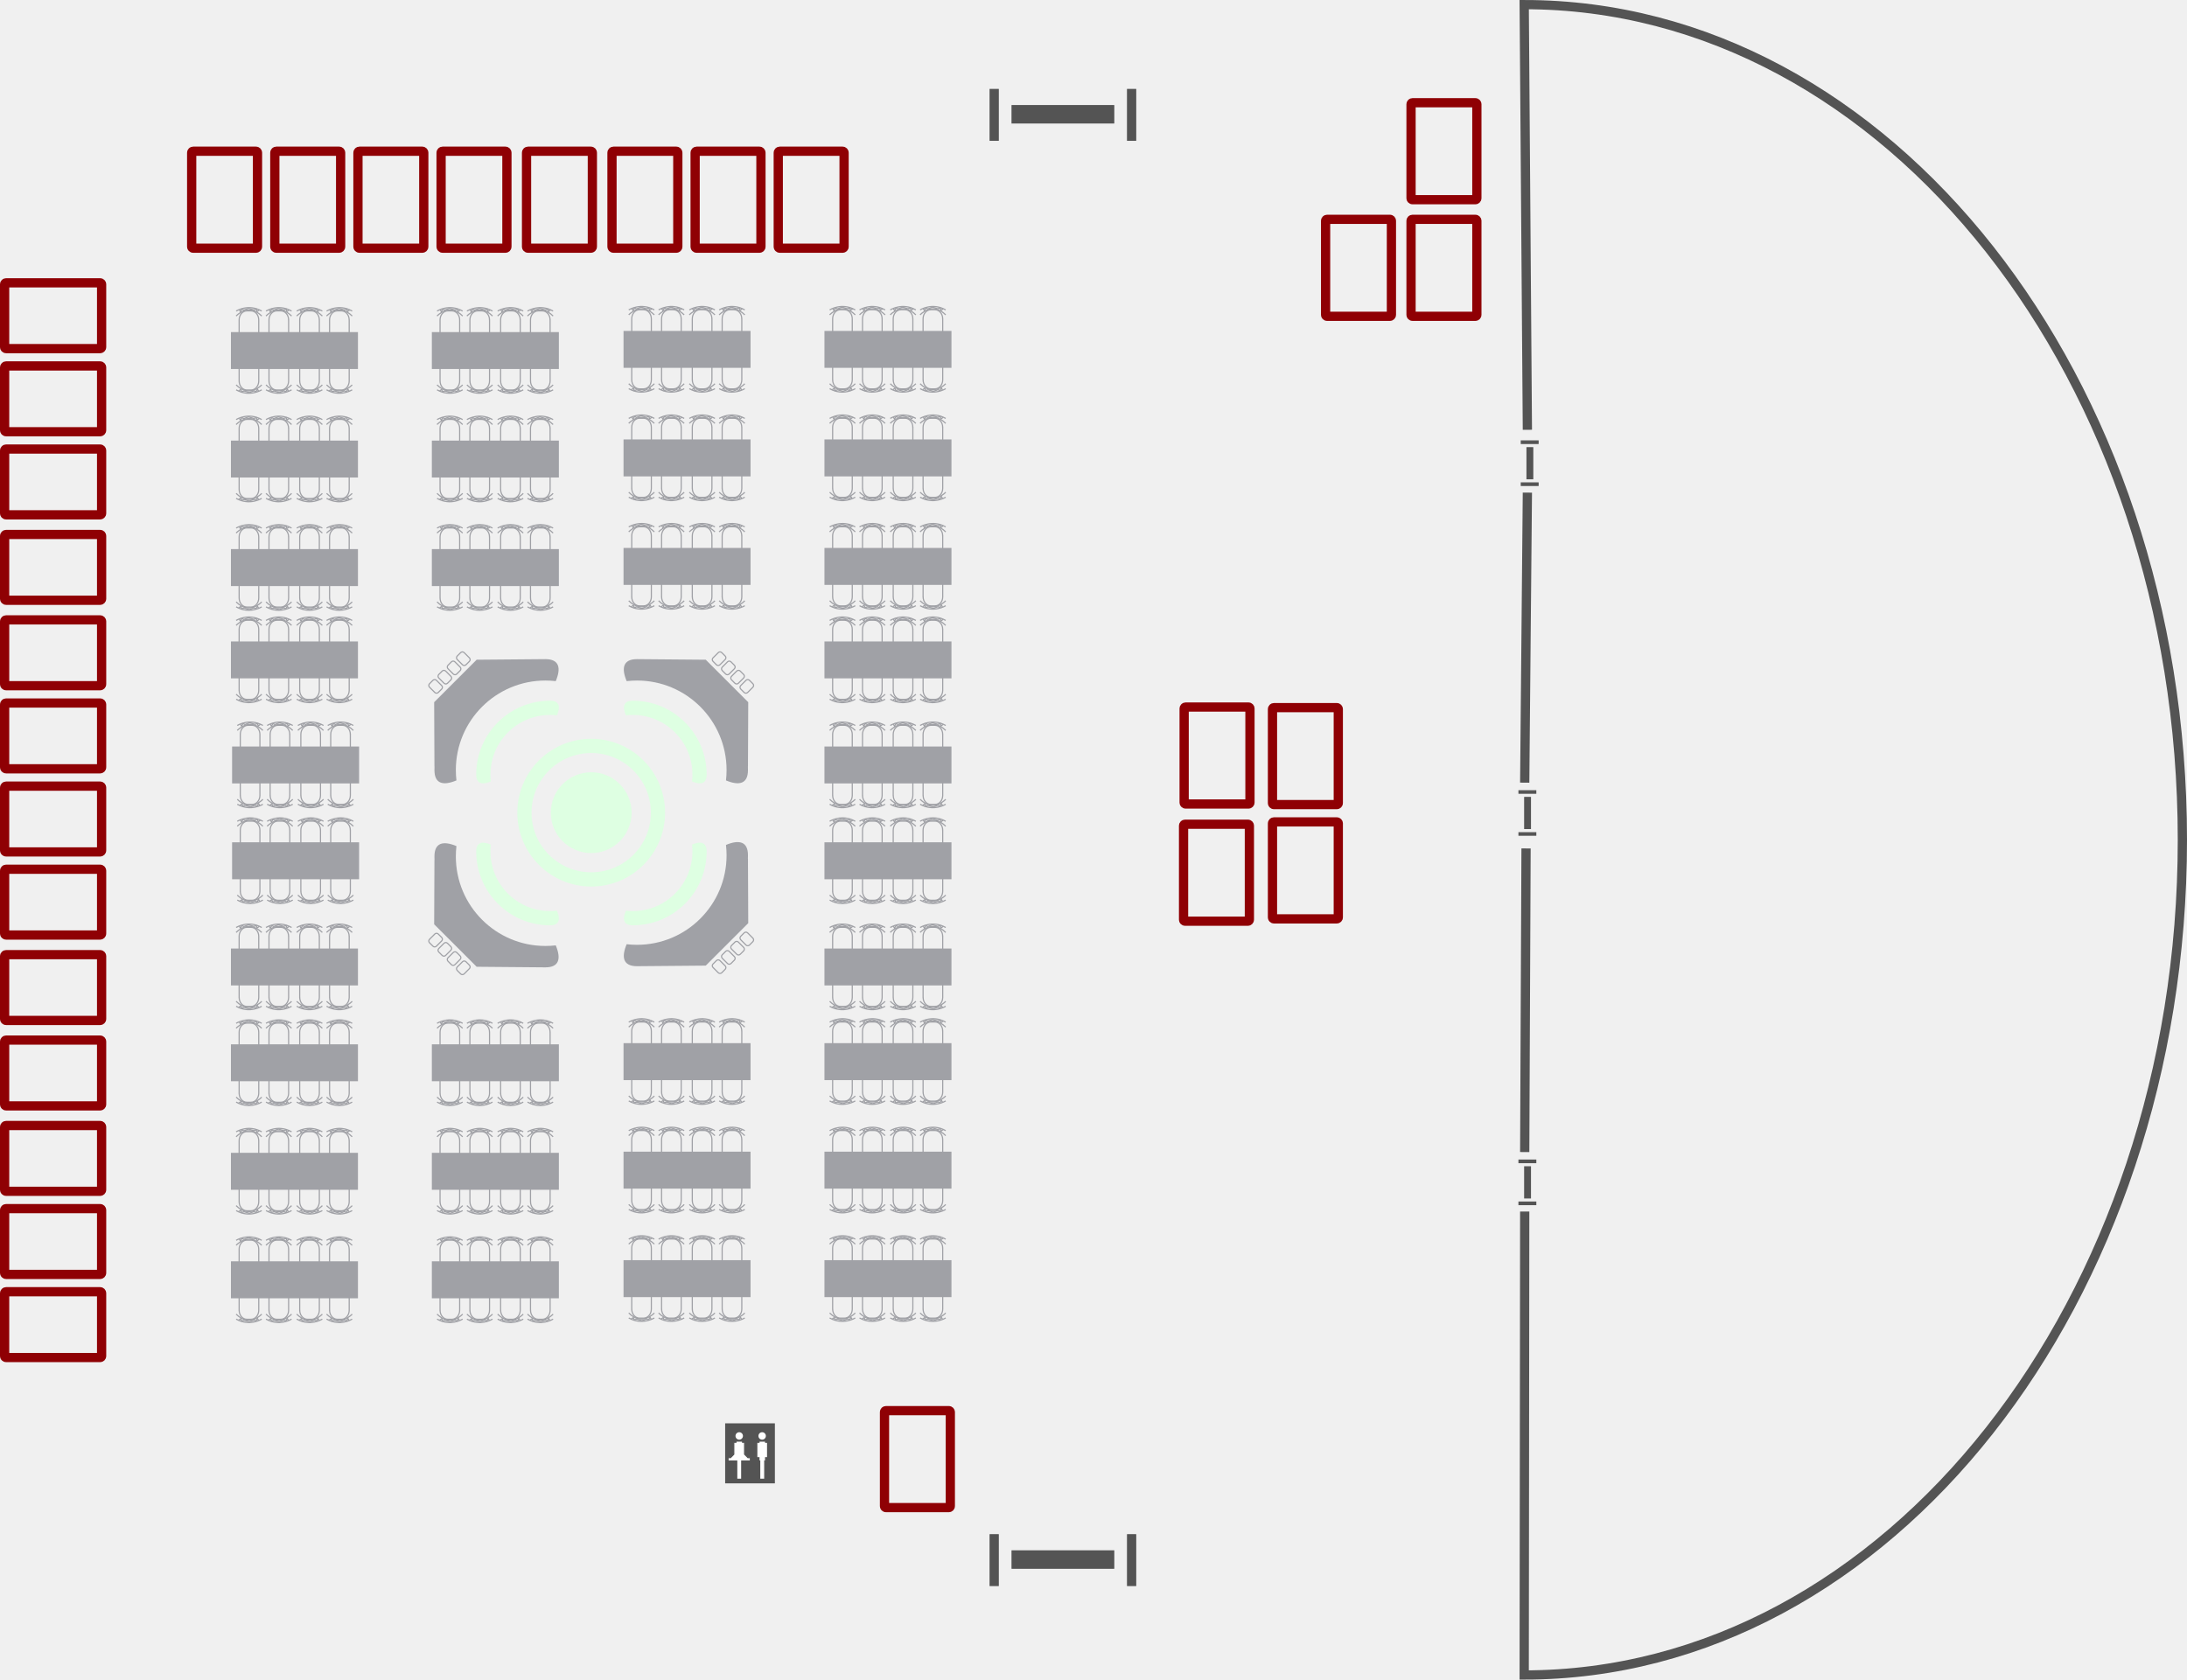
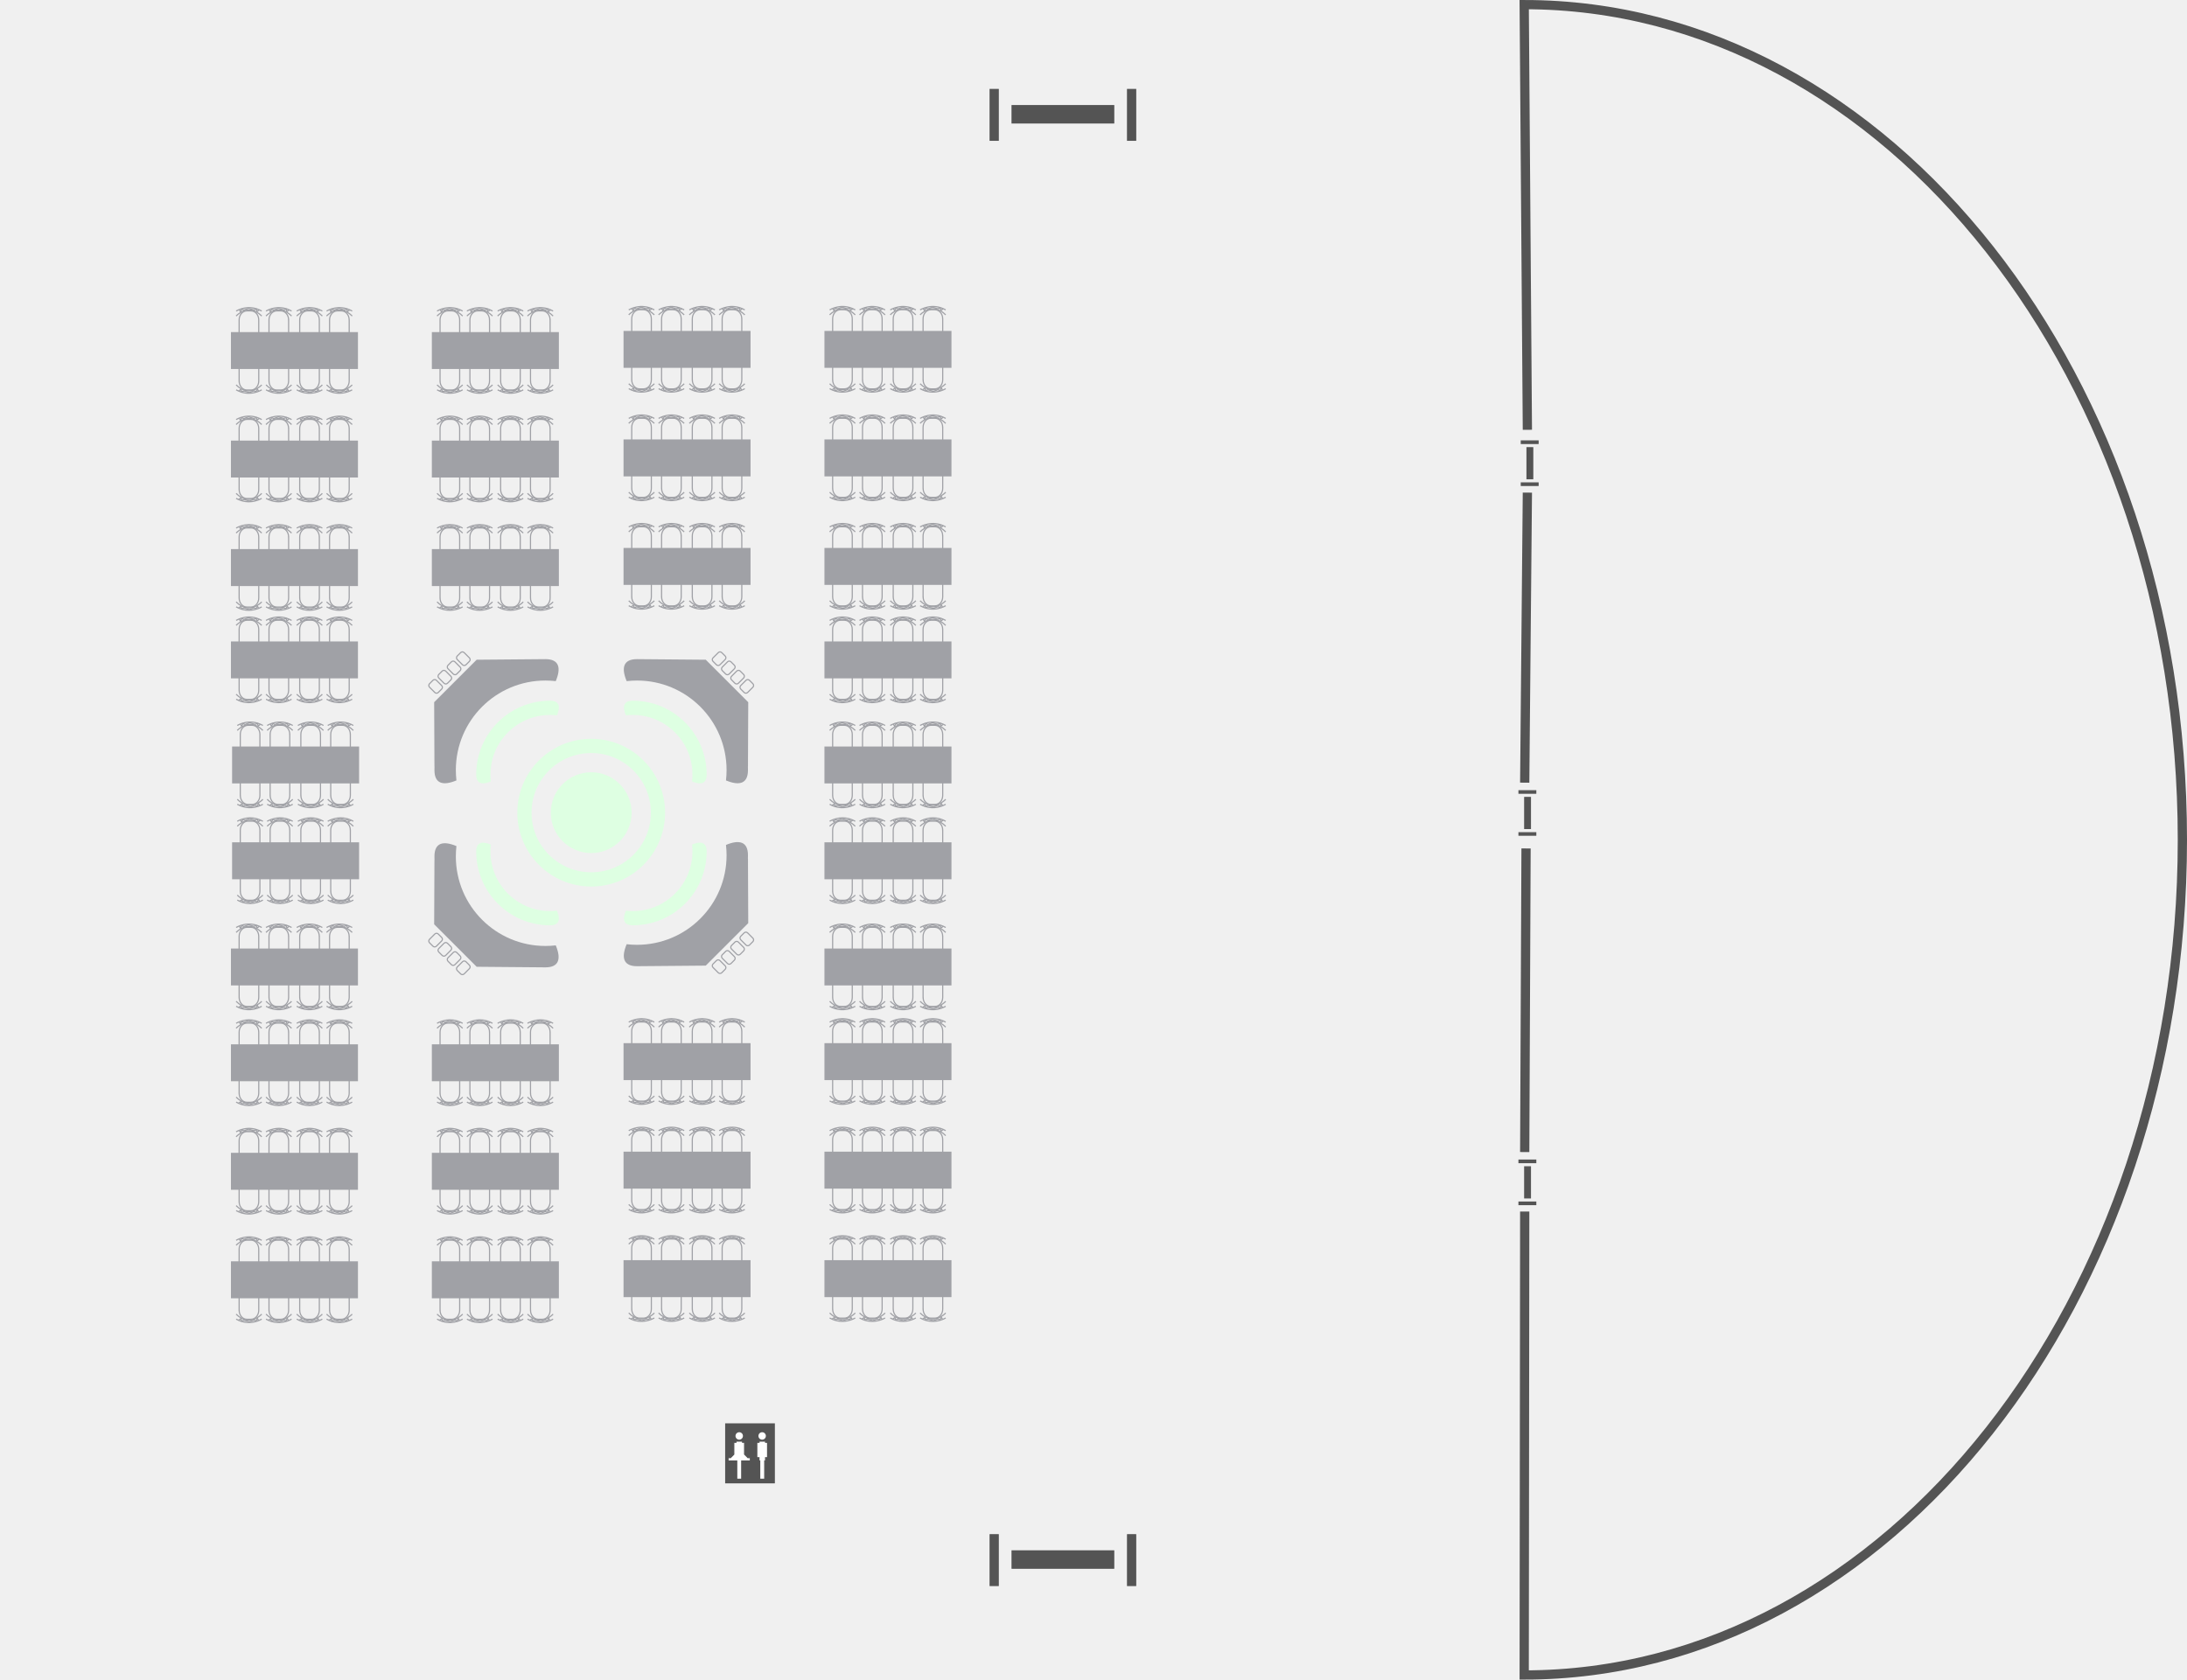
<svg xmlns="http://www.w3.org/2000/svg" xmlns:xlink="http://www.w3.org/1999/xlink" viewBox="0 0 1894 1455">
  <defs>
    <style>
      .cls-1, .cls-2 {
        fill: #545454;
      }

      .cls-1, .cls-3, .cls-4, .cls-5, .cls-6 {
        stroke-miterlimit: 10;
      }

      .cls-1, .cls-3, .cls-5 {
        stroke: #545454;
      }

      .cls-2, .cls-7, .cls-8, .cls-9 {
        stroke-width: 0px;
      }

      .cls-3, .cls-4, .cls-6 {
        fill: none;
      }

      .cls-3, .cls-6 {
        stroke-width: 8px;
      }

      .cls-4 {
        stroke: #a0a1a6;
      }

      .cls-7 {
        fill: #a0a1a6;
      }

      .cls-5, .cls-8 {
        fill: #fff;
      }

      .cls-6 {
        stroke: #8f0004;
      }

      .cls-9 {
        fill: #deffe2;
      }
    </style>
    <symbol id="_桌椅" data-name="桌椅" viewBox="0 0 110 75.17">
      <g>
        <g>
          <g>
            <path class="cls-4" d="M24.08,11.2v11.47H7.09v-11.47c0-4.35,2.98-7.88,6.65-7.88h3.69c3.67,0,6.65,3.53,6.65,7.88Z" />
            <path class="cls-4" d="M4.5,3.46s10.46-6.65,22.17,0" />
            <path class="cls-4" d="M4.5,7.76s10.46-11.71,22.17,0" />
            <polyline class="cls-4" points="7.25 2.39 8.24 4.05 9.47 1.79 11.22 2.62 15.21 1.08 19.71 2.47 21.94 1.81 22.64 3.83 24.46 2.56" />
          </g>
          <g>
            <path class="cls-4" d="M49.95,11.2v11.47h-17v-11.47c0-4.35,2.98-7.88,6.65-7.88h3.69c3.67,0,6.65,3.53,6.65,7.88Z" />
            <path class="cls-4" d="M30.36,3.46s10.46-6.65,22.17,0" />
            <path class="cls-4" d="M30.36,7.76s10.46-11.71,22.17,0" />
            <polyline class="cls-4" points="33.11 2.39 34.1 4.05 35.34 1.79 37.08 2.62 41.08 1.08 45.58 2.47 47.81 1.81 48.5 3.83 50.33 2.56" />
          </g>
          <g>
            <path class="cls-4" d="M76.55,11.2v11.47h-17v-11.47c0-4.35,2.98-7.88,6.65-7.88h3.69c3.67,0,6.65,3.53,6.65,7.88Z" />
            <path class="cls-4" d="M56.97,3.46s10.46-6.65,22.17,0" />
            <path class="cls-4" d="M56.97,7.76s10.46-11.71,22.17,0" />
            <polyline class="cls-4" points="59.72 2.39 60.71 4.05 61.94 1.79 63.69 2.62 67.68 1.08 72.18 2.47 74.41 1.81 75.11 3.83 76.93 2.56" />
          </g>
          <g>
            <path class="cls-4" d="M102.41,11.2v11.47h-17v-11.47c0-4.35,2.98-7.88,6.65-7.88h3.69c3.67,0,6.65,3.53,6.65,7.88Z" />
            <path class="cls-4" d="M82.83,3.46s10.46-6.65,22.17,0" />
            <path class="cls-4" d="M82.83,7.76s10.46-11.71,22.17,0" />
            <polyline class="cls-4" points="85.58 2.39 86.57 4.05 87.8 1.79 89.55 2.62 93.55 1.08 98.04 2.47 100.27 1.81 100.97 3.83 102.79 2.56" />
          </g>
        </g>
        <g>
          <g>
            <path class="cls-4" d="M85.42,63.97v-11.47s17,0,17,0v11.47c0,4.35-2.98,7.88-6.65,7.88h-3.69c-3.67,0-6.65-3.53-6.65-7.88Z" />
            <path class="cls-4" d="M105,71.71s-10.46,6.65-22.17,0" />
            <path class="cls-4" d="M105,67.41s-10.46,11.71-22.17,0" />
            <polyline class="cls-4" points="102.25 72.78 101.26 71.12 100.03 73.38 98.28 72.55 94.29 74.09 89.79 72.7 87.56 73.35 86.86 71.34 85.04 72.61" />
          </g>
          <g>
            <path class="cls-4" d="M59.55,63.97v-11.47s17,0,17,0v11.47c0,4.35-2.98,7.88-6.65,7.88h-3.69c-3.67,0-6.65-3.53-6.65-7.88Z" />
            <path class="cls-4" d="M79.14,71.71s-10.46,6.65-22.17,0" />
            <path class="cls-4" d="M79.14,67.41s-10.46,11.71-22.17,0" />
            <polyline class="cls-4" points="76.39 72.78 75.4 71.12 74.16 73.38 72.42 72.55 68.42 74.09 63.92 72.7 61.69 73.35 61 71.34 59.17 72.61" />
          </g>
          <g>
            <path class="cls-4" d="M32.95,63.97v-11.47s17,0,17,0v11.47c0,4.35-2.98,7.88-6.65,7.88h-3.69c-3.67,0-6.65-3.53-6.65-7.88Z" />
            <path class="cls-4" d="M52.53,71.71s-10.46,6.65-22.17,0" />
            <path class="cls-4" d="M52.53,67.41s-10.46,11.71-22.17,0" />
            <polyline class="cls-4" points="49.78 72.78 48.79 71.12 47.56 73.38 45.81 72.55 41.82 74.09 37.32 72.7 35.09 73.35 34.39 71.34 32.57 72.61" />
          </g>
          <g>
            <path class="cls-4" d="M7.09,63.97v-11.47s17,0,17,0v11.47c0,4.35-2.98,7.88-6.65,7.88h-3.69c-3.67,0-6.65-3.53-6.65-7.88Z" />
            <path class="cls-4" d="M26.67,71.71s-10.46,6.65-22.17,0" />
            <path class="cls-4" d="M26.67,67.41s-10.46,11.71-22.17,0" />
            <polyline class="cls-4" points="23.92 72.78 22.93 71.12 21.7 73.38 19.95 72.55 15.95 74.09 11.46 72.7 9.23 73.35 8.53 71.34 6.71 72.61" />
          </g>
        </g>
        <rect class="cls-7" y="21.67" width="110" height="32" />
      </g>
    </symbol>
  </defs>
  <g id="_图层_1" data-name="图层 1">
    <g>
      <rect class="cls-2" x="628" y="1233" width="43.07" height="52" />
      <circle class="cls-8" cx="660.04" cy="1243.93" r="3.22" />
      <polygon class="cls-5" points="664.77 1249.4 664.77 1262.81 663.02 1262.81 663.02 1265.63 662.29 1265.63 662.29 1281.45 657.93 1281.45 657.93 1265.63 657.26 1265.63 657.26 1262.81 655.38 1262.81 655.38 1249.4 657.26 1249.4 657.26 1248.39 663.02 1248.39 663.02 1249.4 664.77 1249.4" />
      <circle class="cls-8" cx="640.19" cy="1243.93" r="3.22" />
      <polygon class="cls-5" points="649.88 1262.74 649.88 1265.63 642.36 1265.63 642.36 1281.45 638.01 1281.45 638.01 1265.63 630.49 1265.63 630.49 1262.74 632.59 1262.74 635.46 1259.83 635.46 1249.4 637.34 1249.4 637.34 1248.39 643.1 1248.39 643.1 1249.4 644.85 1249.4 644.85 1259.76 647.78 1262.74 649.88 1262.74" />
    </g>
    <path class="cls-9" d="M512,640c-35.35,0-64,28.65-64,64s28.65,64,64,64,64-28.65,64-64-28.65-64-64-64ZM512,755.66c-28.53,0-51.66-23.13-51.66-51.66s23.13-51.66,51.66-51.66,51.66,23.13,51.66,51.66-23.13,51.66-51.66,51.66Z" />
    <path class="cls-9" d="M548,607c-8.04,0-9.11,5.15-5.97,12.68,1.96-.22,3.95-.34,5.97-.34,28.53,0,51.66,23.13,51.66,51.66,0,2.02-.12,4.01-.34,5.97,7.53,3.14,12.68,2.07,12.68-5.97,0-35.35-28.65-64-64-64Z" />
    <path class="cls-9" d="M612,737.6c0-8.04-5.15-9.11-12.68-5.97.22,1.96.34,3.95.34,5.97,0,28.53-23.13,51.66-51.66,51.66-2.02,0-4.01-.12-5.97-.34-3.14,7.53-2.07,12.68,5.97,12.68,35.35,0,64-28.65,64-64Z" />
    <path class="cls-9" d="M412.4,671c0,8.04,5.15,9.11,12.68,5.97-.22-1.96-.34-3.95-.34-5.97,0-28.53,23.13-51.66,51.66-51.66,2.02,0,4.01.12,5.97.34,3.14-7.53,2.07-12.68-5.97-12.68-35.35,0-64,28.65-64,64Z" />
    <path class="cls-9" d="M476.4,801.6c8.04,0,9.11-5.15,5.97-12.68-1.96.22-3.95.34-5.97.34-28.53,0-51.66-23.13-51.66-51.66,0-2.02.12-4.01.34-5.97-7.53-3.14-12.68-2.07-12.68,5.97,0,35.35,28.65,64,64,64Z" />
    <circle class="cls-9" cx="512" cy="704" r="35" />
    <g>
      <path class="cls-7" d="M647.76,664.04l-.06-.12c.05,1.05.06,2.12.06,3.18,0,12.07-7.73,13.68-19.04,8.96.33-2.94.51-5.93.51-8.96,0-42.84-34.73-77.57-77.57-77.57-3.03,0-6.02.18-8.96.51-4.72-11.31-3.11-19.04,8.96-19.04l59.55.51,36.79,36.79-.24,55.74Z" />
      <rect class="cls-4" x="618.53" y="565.25" width="8.45" height="10.71" rx="2.12" ry="2.12" transform="translate(585.88 -273.23) rotate(45)" />
      <rect class="cls-4" x="626.53" y="573.25" width="8.45" height="10.71" rx="2.12" ry="2.12" transform="translate(593.88 -276.54) rotate(45)" />
      <rect class="cls-4" x="634.53" y="581.25" width="8.45" height="10.71" rx="2.12" ry="2.12" transform="translate(601.88 -279.86) rotate(45)" />
      <rect class="cls-4" x="642.53" y="589.25" width="8.45" height="10.71" rx="2.12" ry="2.12" transform="translate(609.88 -283.17) rotate(45)" />
    </g>
    <g>
      <path class="cls-7" d="M647.76,743.96l-.06.12c.05-1.05.06-2.12.06-3.18,0-12.07-7.73-13.68-19.04-8.96.33,2.94.51,5.93.51,8.96,0,42.84-34.73,77.57-77.57,77.57-3.03,0-6.02-.18-8.96-.51-4.72,11.31-3.11,19.04,8.96,19.04l59.55-.51,36.79-36.79-.24-55.74Z" />
      <rect class="cls-4" x="618.53" y="832.04" width="8.45" height="10.71" rx="2.12" ry="2.12" transform="translate(-409.73 685.62) rotate(-45)" />
      <rect class="cls-4" x="626.53" y="824.04" width="8.45" height="10.71" rx="2.12" ry="2.12" transform="translate(-401.73 688.94) rotate(-45)" />
      <rect class="cls-4" x="634.53" y="816.04" width="8.45" height="10.71" rx="2.12" ry="2.12" transform="translate(-393.73 692.25) rotate(-45)" />
      <rect class="cls-4" x="642.53" y="808.04" width="8.45" height="10.71" rx="2.12" ry="2.12" transform="translate(-385.73 695.56) rotate(-45)" />
    </g>
    <g>
      <path class="cls-7" d="M376.24,744.96l.06.12c-.05-1.05-.06-2.12-.06-3.18,0-12.07,7.73-13.68,19.04-8.96-.33,2.94-.51,5.93-.51,8.96,0,42.84,34.73,77.57,77.57,77.57,3.03,0,6.02-.18,8.96-.51,4.72,11.31,3.11,19.04-8.96,19.04l-59.55-.51-36.79-36.79.24-55.74Z" />
      <rect class="cls-4" x="397.02" y="833.04" width="8.45" height="10.71" rx="2.12" ry="2.12" transform="translate(92.13 1714.95) rotate(-135)" />
      <rect class="cls-4" x="389.02" y="825.04" width="8.45" height="10.71" rx="2.12" ry="2.12" transform="translate(84.13 1695.64) rotate(-135)" />
      <rect class="cls-4" x="381.02" y="817.04" width="8.45" height="10.71" rx="2.12" ry="2.12" transform="translate(76.13 1676.33) rotate(-135)" />
      <rect class="cls-4" x="373.02" y="809.04" width="8.45" height="10.71" rx="2.12" ry="2.12" transform="translate(68.13 1657.01) rotate(-135)" />
    </g>
    <g>
      <path class="cls-7" d="M376.24,664.04l.06-.12c-.05,1.05-.06,2.12-.06,3.18,0,12.07,7.73,13.68,19.04,8.96-.33-2.94-.51-5.93-.51-8.96,0-42.84,34.73-77.57,77.57-77.57,3.03,0,6.02.18,8.96.51,4.72-11.31,3.11-19.04-8.96-19.04l-59.55.51-36.79,36.79.24,55.74Z" />
      <rect class="cls-4" x="397.02" y="565.25" width="8.45" height="10.71" rx="2.12" ry="2.12" transform="translate(1088.45 690.36) rotate(135)" />
      <rect class="cls-4" x="389.02" y="573.25" width="8.45" height="10.71" rx="2.12" ry="2.12" transform="translate(1080.45 709.67) rotate(135)" />
      <rect class="cls-4" x="381.02" y="581.25" width="8.45" height="10.71" rx="2.12" ry="2.12" transform="translate(1072.45 728.99) rotate(135)" />
      <rect class="cls-4" x="373.02" y="589.25" width="8.45" height="10.71" rx="2.12" ry="2.12" transform="translate(1064.45 748.3) rotate(135)" />
    </g>
  </g>
  <g id="_图层_4" data-name="图层 4">
    <use width="110" height="75.17" transform="translate(540 265)" xlink:href="#_桌椅" />
    <use width="110" height="75.17" transform="translate(714 265)" xlink:href="#_桌椅" />
    <use width="110" height="75.17" transform="translate(200 266)" xlink:href="#_桌椅" />
    <use width="110" height="75.17" transform="translate(374 266)" xlink:href="#_桌椅" />
    <use width="110" height="75.17" transform="translate(540 359)" xlink:href="#_桌椅" />
    <use width="110" height="75.17" transform="translate(714 359)" xlink:href="#_桌椅" />
    <use width="110" height="75.17" transform="translate(200 360)" xlink:href="#_桌椅" />
    <use width="110" height="75.17" transform="translate(374 360)" xlink:href="#_桌椅" />
    <use width="110" height="75.17" transform="translate(540 453)" xlink:href="#_桌椅" />
    <use width="110" height="75.17" transform="translate(374 454)" xlink:href="#_桌椅" />
    <use width="110" height="75.17" transform="translate(714 453)" xlink:href="#_桌椅" />
    <use width="110" height="75.17" transform="translate(200 454)" xlink:href="#_桌椅" />
    <use width="110" height="75.17" transform="translate(200 534)" xlink:href="#_桌椅" />
    <use width="110" height="75.17" transform="translate(201 625)" xlink:href="#_桌椅" />
    <use width="110" height="75.17" transform="translate(201 708)" xlink:href="#_桌椅" />
    <use width="110" height="75.17" transform="translate(200 800)" xlink:href="#_桌椅" />
    <use width="110" height="75.17" transform="translate(714 534)" xlink:href="#_桌椅" />
    <use width="110" height="75.17" transform="translate(714 625)" xlink:href="#_桌椅" />
    <use width="110" height="75.17" transform="translate(714 708)" xlink:href="#_桌椅" />
    <use width="110" height="75.17" transform="translate(714 800)" xlink:href="#_桌椅" />
    <use width="110" height="75.17" transform="translate(540 882)" xlink:href="#_桌椅" />
    <use width="110" height="75.17" transform="translate(714 882)" xlink:href="#_桌椅" />
    <use width="110" height="75.17" transform="translate(200 883)" xlink:href="#_桌椅" />
    <use width="110" height="75.17" transform="translate(374 883)" xlink:href="#_桌椅" />
    <use width="110" height="75.17" transform="translate(540 976)" xlink:href="#_桌椅" />
    <use width="110" height="75.17" transform="translate(714 976)" xlink:href="#_桌椅" />
    <use width="110" height="75.17" transform="translate(200 977)" xlink:href="#_桌椅" />
    <use width="110" height="75.17" transform="translate(374 977)" xlink:href="#_桌椅" />
    <use width="110" height="75.17" transform="translate(540 1070)" xlink:href="#_桌椅" />
    <use width="110" height="75.17" transform="translate(714 1070)" xlink:href="#_桌椅" />
    <use width="110" height="75.17" transform="translate(200 1071)" xlink:href="#_桌椅" />
    <use width="110" height="75.17" transform="translate(374 1071)" xlink:href="#_桌椅" />
  </g>
  <g id="_图层_2" data-name="图层 2">
    <g>
      <rect class="cls-1" x="857.5" y="77.5" width="7" height="44" />
      <rect class="cls-1" x="976.5" y="77.5" width="7" height="44" />
      <rect class="cls-1" x="876.5" y="91.5" width="88" height="15" />
    </g>
    <g>
      <rect class="cls-1" x="1323.68" y="375.82" width="2.14" height="14.5" transform="translate(1707.82 -941.68) rotate(90)" />
      <rect class="cls-1" x="1323.68" y="412.18" width="2.14" height="14.5" transform="translate(1744.18 -905.32) rotate(90)" />
      <rect class="cls-1" x="1311.47" y="398.78" width="26.89" height="4.94" transform="translate(1726.16 -923.66) rotate(90)" />
    </g>
    <g>
      <rect class="cls-1" x="1321.68" y="678.82" width="2.14" height="14.5" transform="translate(2008.82 -636.68) rotate(90)" />
      <rect class="cls-1" x="1321.68" y="715.18" width="2.14" height="14.5" transform="translate(2045.18 -600.32) rotate(90)" />
      <rect class="cls-1" x="1309.47" y="701.78" width="26.89" height="4.94" transform="translate(2027.16 -618.66) rotate(90)" />
    </g>
    <g>
      <rect class="cls-1" x="1321.68" y="998.82" width="2.14" height="14.5" transform="translate(2328.82 -316.68) rotate(90)" />
      <rect class="cls-1" x="1321.68" y="1035.18" width="2.14" height="14.5" transform="translate(2365.18 -280.32) rotate(90)" />
      <rect class="cls-1" x="1309.47" y="1021.78" width="26.89" height="4.94" transform="translate(2347.16 -298.66) rotate(90)" />
    </g>
    <g>
      <rect class="cls-1" x="857.5" y="1329.5" width="7" height="44" />
      <rect class="cls-1" x="976.5" y="1329.5" width="7" height="44" />
      <rect class="cls-1" x="876.5" y="1343.5" width="88" height="15" />
    </g>
-     <rect class="cls-6" x="1025.5" y="612.5" width="57" height="84" rx="1.28" ry="1.28" />
-     <rect class="cls-6" x="1102" y="613" width="57" height="84" rx="1.28" ry="1.28" />
-     <rect class="cls-6" x="1222" y="190" width="57" height="84" rx="1.28" ry="1.28" />
-     <rect class="cls-6" x="1148" y="190" width="57" height="84" rx="1.28" ry="1.28" />
-     <rect class="cls-6" x="1222" y="89" width="57" height="84" rx="1.28" ry="1.28" />
-     <rect class="cls-6" x="530" y="131" width="57" height="84" rx="1.28" ry="1.28" />
-     <rect class="cls-6" x="602" y="131" width="57" height="84" rx="1.28" ry="1.28" />
-     <rect class="cls-6" x="456" y="131" width="57" height="84" rx="1.28" ry="1.28" />
-     <rect class="cls-6" x="674" y="131" width="57" height="84" rx="1.28" ry="1.28" />
-     <rect class="cls-6" x="166" y="131" width="57" height="84" rx="1.28" ry="1.28" />
-     <rect class="cls-6" x="238" y="131" width="57" height="84" rx="1.28" ry="1.28" />
-     <rect class="cls-6" x="382" y="131" width="57" height="84" rx="1.28" ry="1.28" />
-     <rect class="cls-6" x="310" y="131" width="57" height="84" rx="1.28" ry="1.28" />
-     <rect class="cls-6" x="17.5" y="375.5" width="57" height="84" rx="1.28" ry="1.28" transform="translate(-371.5 463.5) rotate(-90)" />
-     <rect class="cls-6" x="17.5" y="303.5" width="57" height="84" rx="1.28" ry="1.28" transform="translate(-299.5 391.5) rotate(-90)" />
-     <rect class="cls-6" x="17.5" y="449.5" width="57" height="84" rx="1.28" ry="1.28" transform="translate(-445.5 537.5) rotate(-90)" />
-     <rect class="cls-6" x="17.5" y="231.5" width="57" height="84" rx="1.28" ry="1.28" transform="translate(-227.5 319.5) rotate(-90)" />
-     <rect class="cls-6" x="17.5" y="739.5" width="57" height="84" rx="1.28" ry="1.28" transform="translate(-735.5 827.5) rotate(-90)" />
-     <rect class="cls-6" x="17.5" y="667.5" width="57" height="84" rx="1.28" ry="1.28" transform="translate(-663.5 755.5) rotate(-90)" />
-     <rect class="cls-6" x="17.5" y="523.5" width="57" height="84" rx="1.28" ry="1.28" transform="translate(-519.5 611.5) rotate(-90)" />
-     <rect class="cls-6" x="17.5" y="595.5" width="57" height="84" rx="1.28" ry="1.28" transform="translate(-591.5 683.5) rotate(-90)" />
-     <rect class="cls-6" x="17.5" y="813.5" width="57" height="84" rx="1.28" ry="1.28" transform="translate(-809.5 901.5) rotate(-90)" />
-     <rect class="cls-6" x="17.5" y="887.5" width="57" height="84" rx="1.28" ry="1.28" transform="translate(-883.5 975.5) rotate(-90)" />
-     <rect class="cls-6" x="17.5" y="1105.5" width="57" height="84" rx="1.28" ry="1.28" transform="translate(-1101.5 1193.5) rotate(-90)" />
-     <rect class="cls-6" x="17.5" y="961.5" width="57" height="84" rx="1.28" ry="1.28" transform="translate(-957.5 1049.5) rotate(-90)" />
-     <rect class="cls-6" x="17.5" y="1033.5" width="57" height="84" rx="1.28" ry="1.28" transform="translate(-1029.5 1121.5) rotate(-90)" />
-     <rect class="cls-6" x="1102" y="712" width="57" height="84" rx="1.28" ry="1.28" />
-     <rect class="cls-6" x="766" y="1222" width="57" height="84" rx="1.28" ry="1.28" />
-     <rect class="cls-6" x="1025" y="714" width="57" height="84" rx="1.28" ry="1.28" />
    <path class="cls-3" d="M1322.75,372.33l-2.75-368.33c314.8,0,570,323.92,570,723.5s-255.2,723.5-570,723.5l.44-401.48" />
    <line class="cls-3" x1="1322.75" y1="426.74" x2="1320.44" y2="678" />
    <line class="cls-3" x1="1321.6" y1="735" x2="1320.44" y2="998" />
  </g>
</svg>
